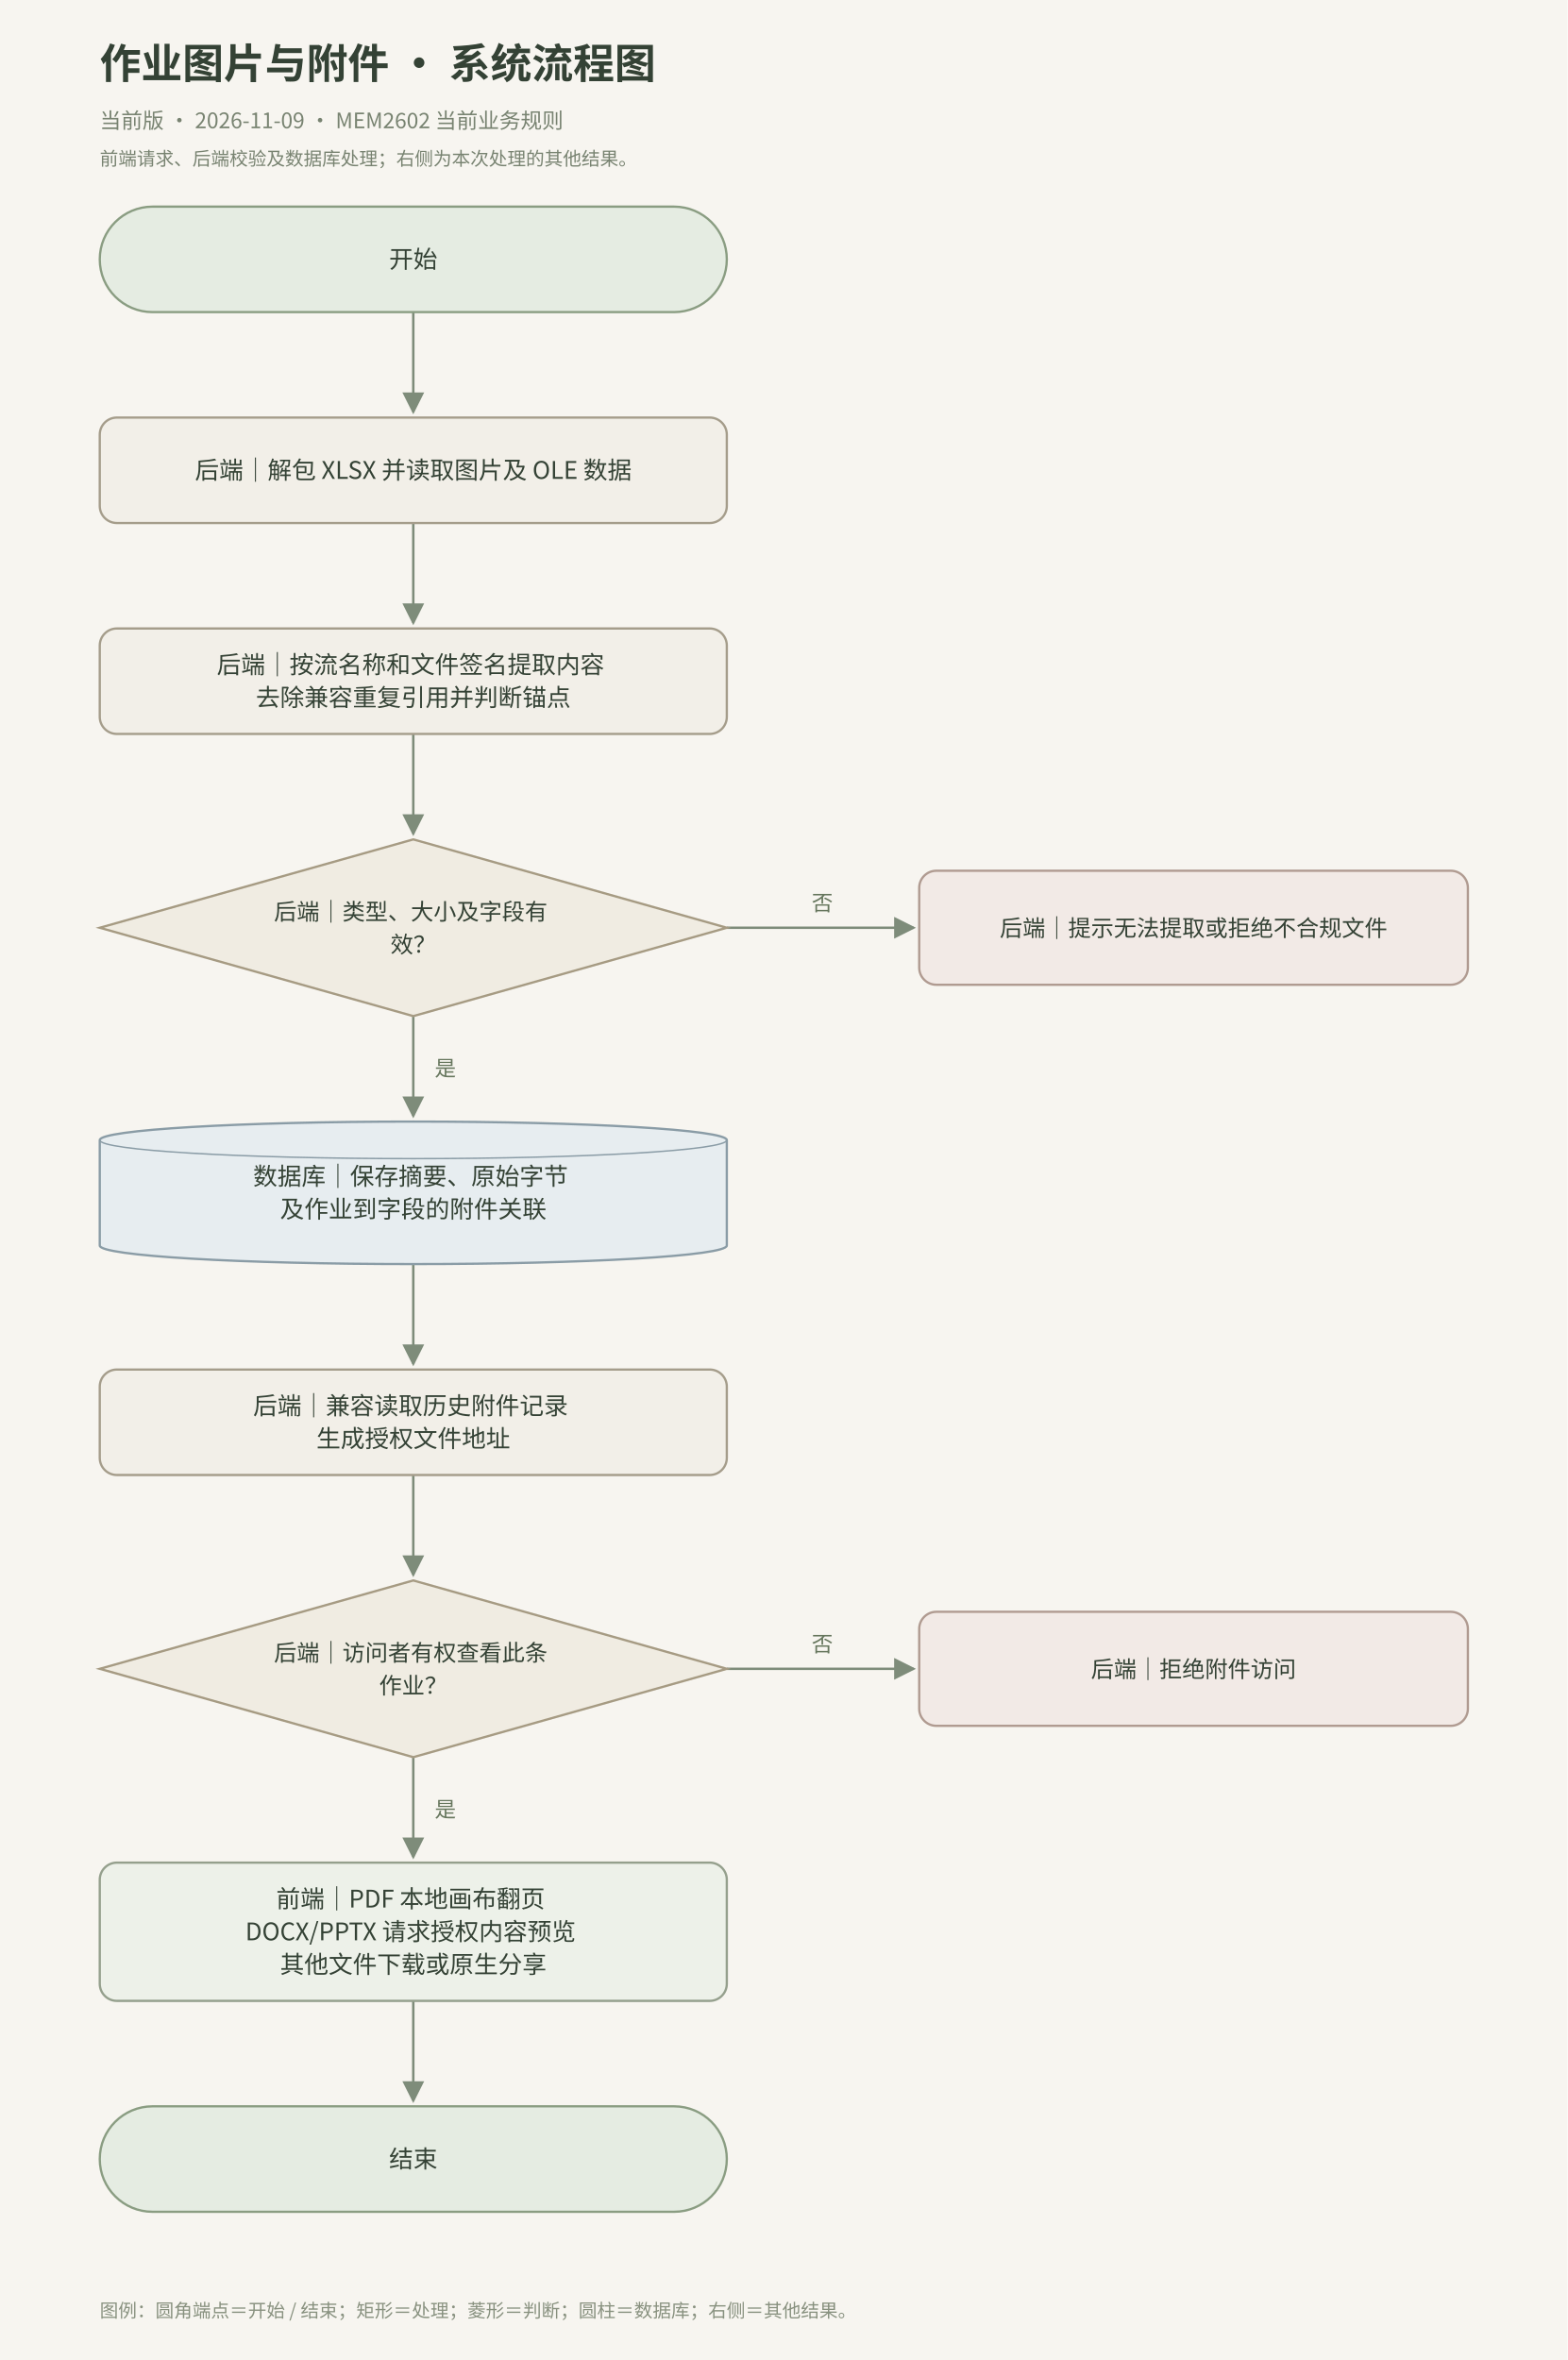
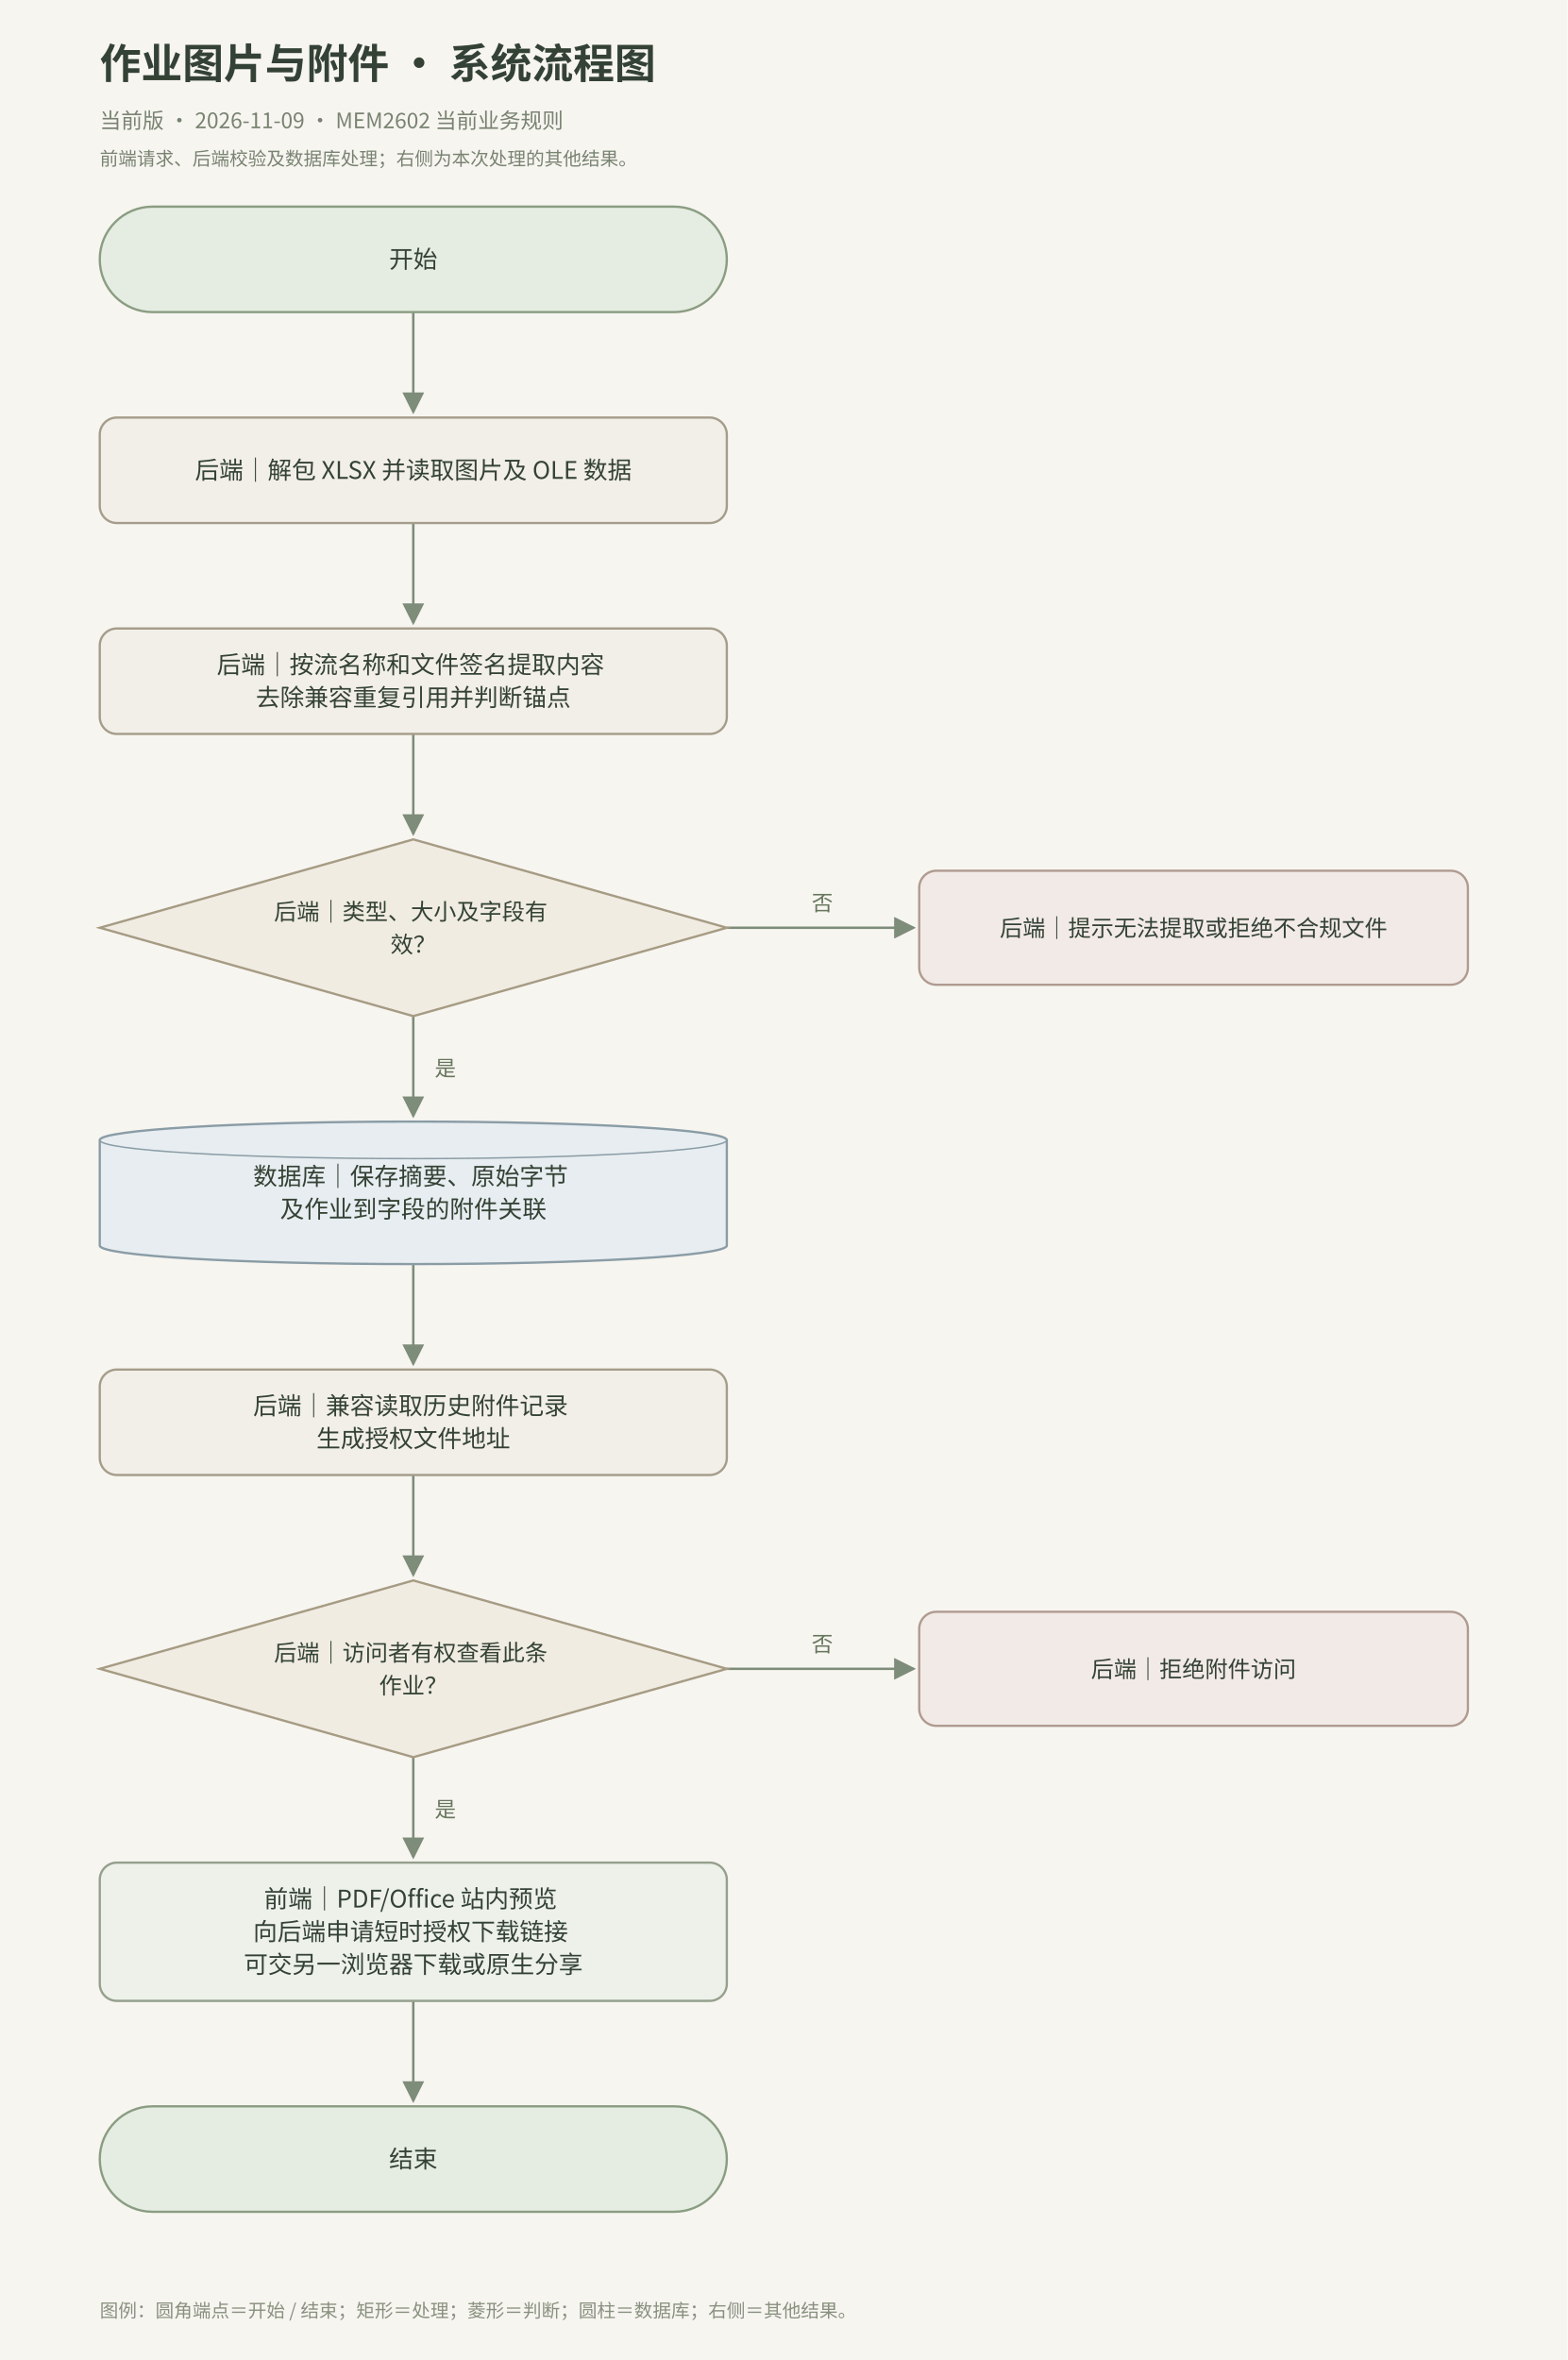
<svg xmlns="http://www.w3.org/2000/svg" width="1100" height="1656" viewBox="0 0 1100 1656" role="img" aria-labelledby="title desc">
  <defs>
    <marker id="arrow" markerWidth="9" markerHeight="9" refX="8" refY="4.5" orient="auto" markerUnits="strokeWidth">
      <path d="M0 0 L9 4.5 L0 9 Z" fill="#7E8C7A" />
    </marker>
  </defs>
  <rect width="1100" height="1656" fill="#F7F5F0" />
  <g font-family="'Microsoft YaHei','PingFang SC','Noto Sans CJK SC',sans-serif" fill="#344235">
    <text x="70" y="55" font-size="29" font-weight="700">作业图片与附件 · 系统流程图</text>
    <text x="70" y="90" font-size="15" fill="#788371">当前版 · 2026-11-09 · MEM2602 当前业务规则</text>
    <text x="70" y="116" font-size="13" fill="#788371">前端请求、后端校验及数据库处理；右侧为本次处理的其他结果。</text>
    <path d="M290.0 219 L290.0 289" stroke="#7E8C7A" stroke-width="1.7" fill="none" marker-end="url(#arrow)" />
    <path d="M290.0 367 L290.0 437" stroke="#7E8C7A" stroke-width="1.7" fill="none" marker-end="url(#arrow)" />
    <path d="M290.0 515 L290.0 585" stroke="#7E8C7A" stroke-width="1.7" fill="none" marker-end="url(#arrow)" />
    <path d="M510 651.0 L641 651.0" stroke="#7E8C7A" stroke-width="1.7" fill="none" marker-end="url(#arrow)" />
    <text x="569.5" y="639.0" font-size="15" fill="#66765D">否</text>
    <path d="M290.0 713 L290.0 783" stroke="#7E8C7A" stroke-width="1.7" fill="none" marker-end="url(#arrow)" />
    <text x="305.0" y="755.0" font-size="15" fill="#66765D">是</text>
    <path d="M290.0 887 L290.0 957" stroke="#7E8C7A" stroke-width="1.7" fill="none" marker-end="url(#arrow)" />
    <path d="M290.0 1035 L290.0 1105" stroke="#7E8C7A" stroke-width="1.7" fill="none" marker-end="url(#arrow)" />
    <path d="M510 1171.0 L641 1171.0" stroke="#7E8C7A" stroke-width="1.7" fill="none" marker-end="url(#arrow)" />
    <text x="569.5" y="1159.0" font-size="15" fill="#66765D">否</text>
    <path d="M290.0 1233 L290.0 1303" stroke="#7E8C7A" stroke-width="1.7" fill="none" marker-end="url(#arrow)" />
    <text x="305.0" y="1275.0" font-size="15" fill="#66765D">是</text>
    <path d="M290.0 1404 L290.0 1474" stroke="#7E8C7A" stroke-width="1.7" fill="none" marker-end="url(#arrow)" />
    <rect x="70" y="145" width="440" height="74" rx="37.0" fill="#E5ECE2" stroke="#8A9D82" stroke-width="1.6" />
    <text text-anchor="middle" font-size="17">
      <tspan x="290.0" y="188.0">开始</tspan>
    </text>
    <rect x="70" y="293" width="440" height="74" rx="12" fill="#F2EFE8" stroke="#A59D8B" stroke-width="1.6" />
    <text text-anchor="middle" font-size="17">
      <tspan x="290.0" y="336.0">后端｜解包 XLSX 并读取图片及 OLE 数据</tspan>
    </text>
    <rect x="70" y="441" width="440" height="74" rx="12" fill="#F2EFE8" stroke="#A59D8B" stroke-width="1.6" />
    <text text-anchor="middle" font-size="17">
      <tspan x="290.0" y="472.5">后端｜按流名称和文件签名提取内容</tspan>
      <tspan x="290.0" y="495.5">去除兼容重复引用并判断锚点</tspan>
    </text>
    <polygon points="290.0,589 510,651.0 290.0,713 70,651.0" fill="#F0ECE2" stroke="#A69B83" stroke-width="1.6" />
    <text text-anchor="middle" font-size="16">
      <tspan x="290.0" y="645.5">后端｜类型、大小及字段有</tspan>
      <tspan x="290.0" y="668.5">效？</tspan>
    </text>
    <rect x="645" y="611.0" width="385" height="80" rx="12" fill="#F2EAE6" stroke="#B09B91" stroke-width="1.6" />
    <text text-anchor="middle" font-size="16">
      <tspan x="837.5" y="657.0">后端｜提示无法提取或拒绝不合规文件</tspan>
    </text>
    <path d="M70 800 A220.0 13 0 0 1 510 800 L510 874 A220.0 13 0 0 1 70 874 Z" fill="#E7EDF0" stroke="#8A9CA6" stroke-width="1.6" />
    <path d="M70 800 A220.0 13 0 0 0 510 800" stroke="#8A9CA6" fill="none" />
    <text text-anchor="middle" font-size="17">
      <tspan x="290.0" y="831.5">数据库｜保存摘要、原始字节</tspan>
      <tspan x="290.0" y="854.5">及作业到字段的附件关联</tspan>
    </text>
    <rect x="70" y="961" width="440" height="74" rx="12" fill="#F2EFE8" stroke="#A59D8B" stroke-width="1.6" />
    <text text-anchor="middle" font-size="17">
      <tspan x="290.0" y="992.5">后端｜兼容读取历史附件记录</tspan>
      <tspan x="290.0" y="1015.5">生成授权文件地址</tspan>
    </text>
    <polygon points="290.0,1109 510,1171.0 290.0,1233 70,1171.0" fill="#F0ECE2" stroke="#A69B83" stroke-width="1.6" />
    <text text-anchor="middle" font-size="16">
      <tspan x="290.0" y="1165.5">后端｜访问者有权查看此条</tspan>
      <tspan x="290.0" y="1188.5">作业？</tspan>
    </text>
    <rect x="645" y="1131.0" width="385" height="80" rx="12" fill="#F2EAE6" stroke="#B09B91" stroke-width="1.6" />
    <text text-anchor="middle" font-size="16">
      <tspan x="837.5" y="1177.0">后端｜拒绝附件访问</tspan>
    </text>
    <rect x="70" y="1307" width="440" height="97" rx="12" fill="#EDF1E9" stroke="#95A08D" stroke-width="1.6" />
    <text text-anchor="middle" font-size="17">
-       <tspan x="290.0" y="1338.5">前端｜PDF 本地画布翻页</tspan>
-       <tspan x="290.0" y="1361.5">DOCX/PPTX 请求授权内容预览</tspan>
-       <tspan x="290.0" y="1384.5">其他文件下载或原生分享</tspan>
+       <tspan x="290.0" y="1338.5">前端｜PDF/Office 站内预览</tspan>
+       <tspan x="290.0" y="1361.5">向后端申请短时授权下载链接</tspan>
+       <tspan x="290.0" y="1384.5">可交另一浏览器下载或原生分享</tspan>
    </text>
    <rect x="70" y="1478" width="440" height="74" rx="37.0" fill="#E5ECE2" stroke="#8A9D82" stroke-width="1.6" />
    <text text-anchor="middle" font-size="17">
      <tspan x="290.0" y="1521.0">结束</tspan>
    </text>
    <text x="70" y="1626" font-size="13" fill="#88917F">图例：圆角端点＝开始 / 结束；矩形＝处理；菱形＝判断；圆柱＝数据库；右侧＝其他结果。</text>
  </g>
</svg>
